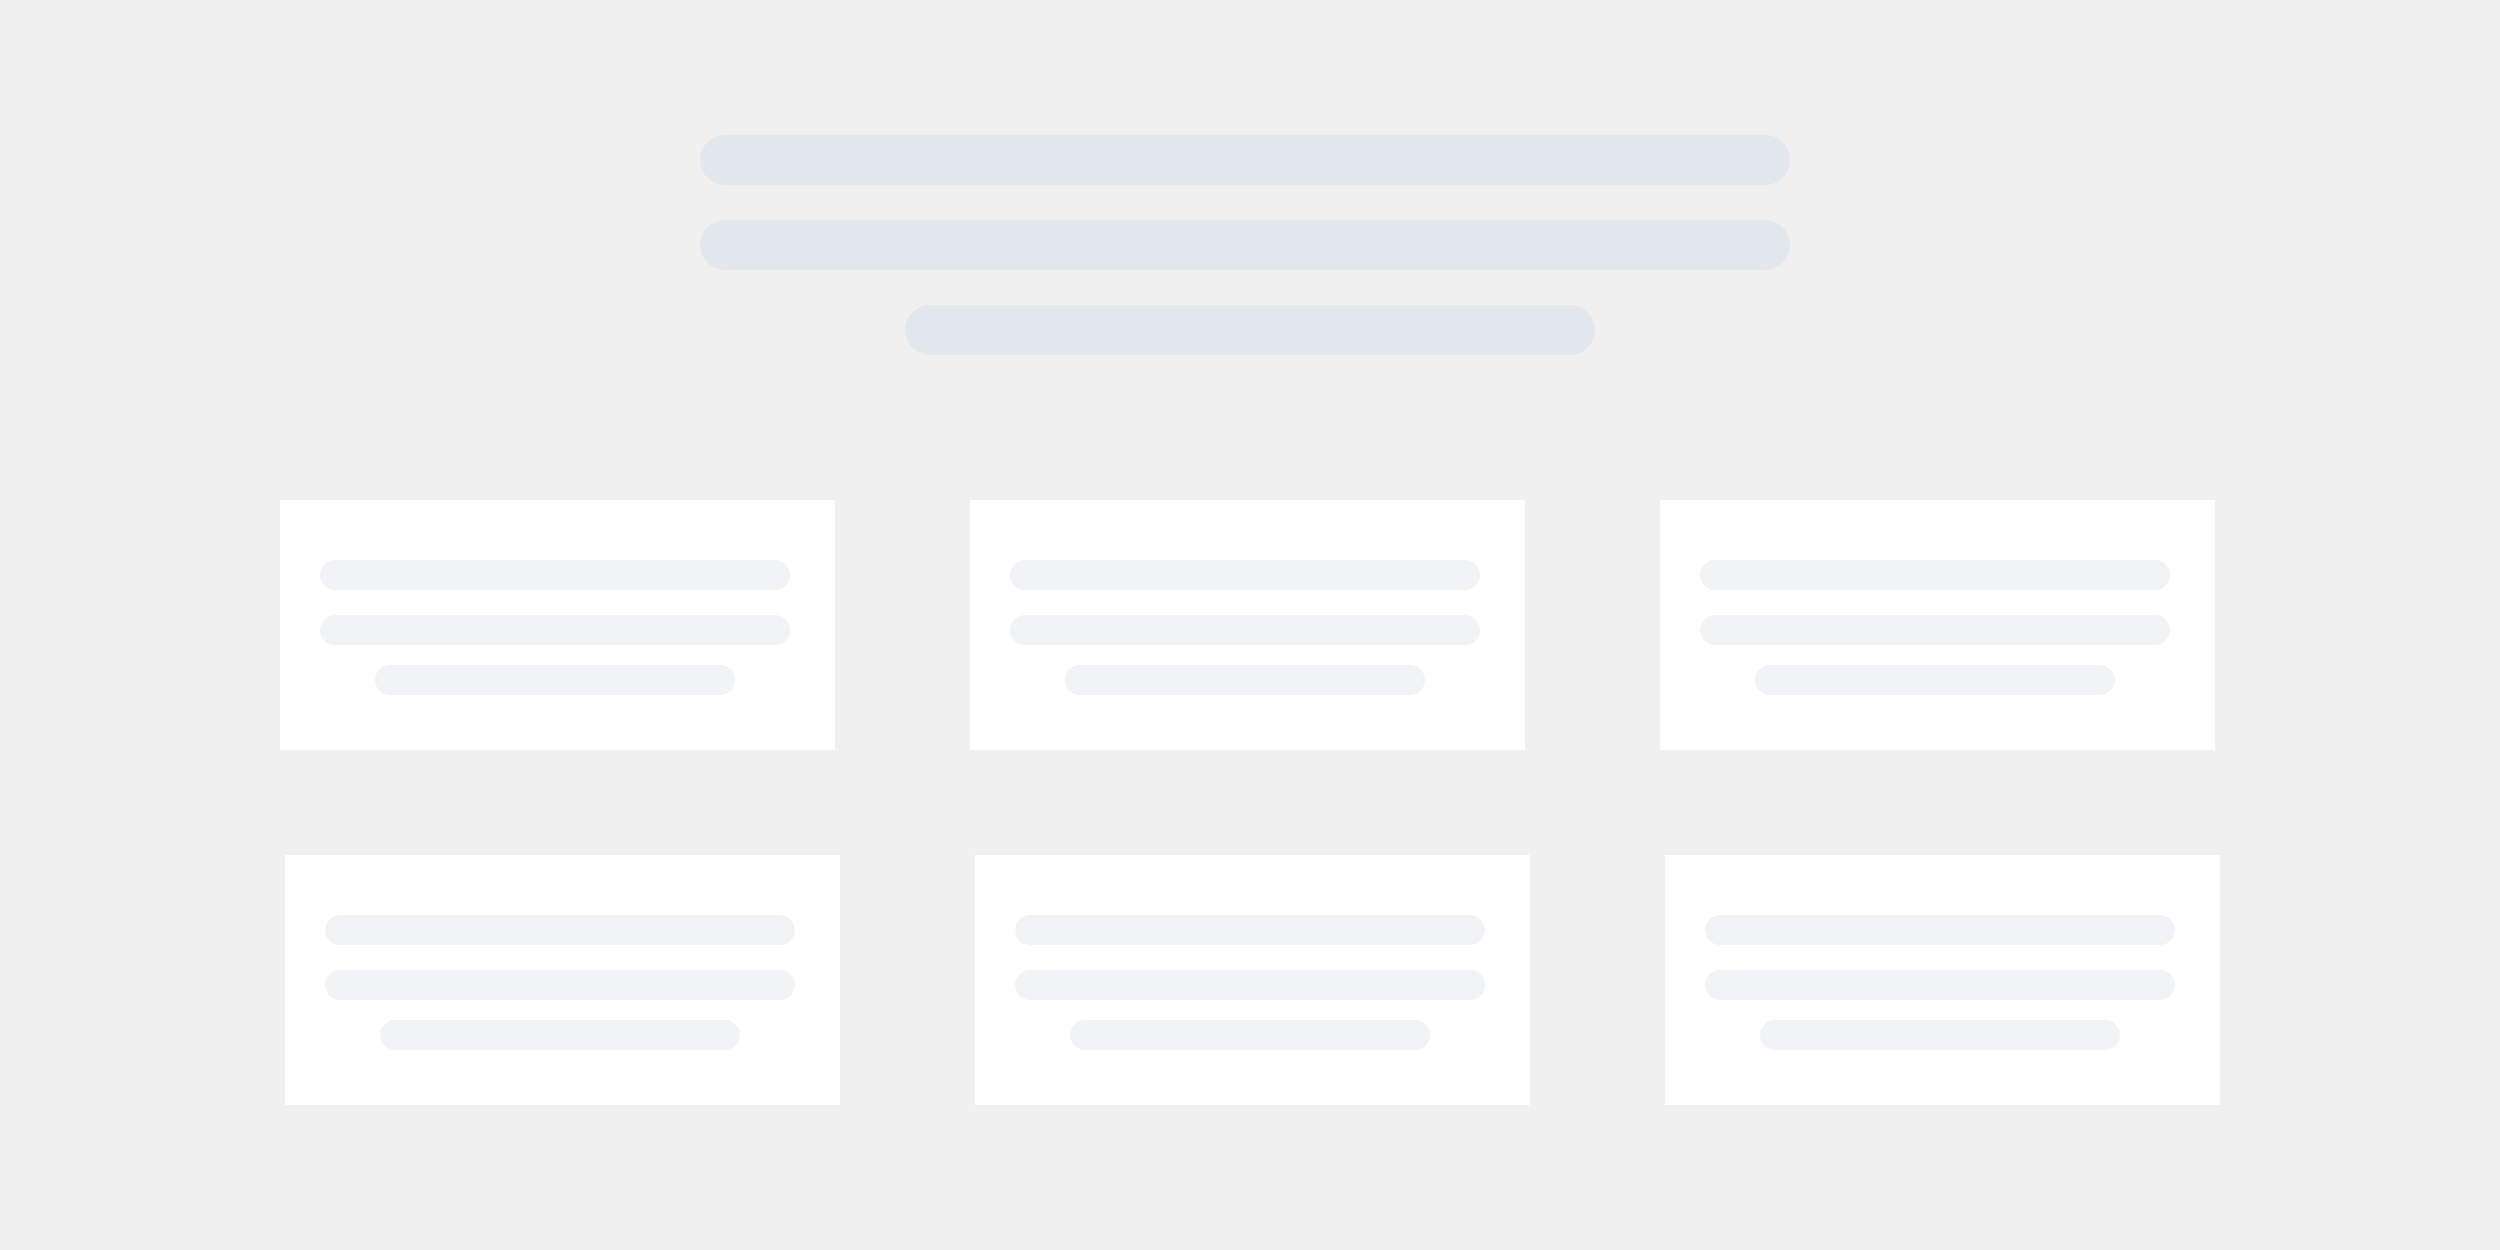
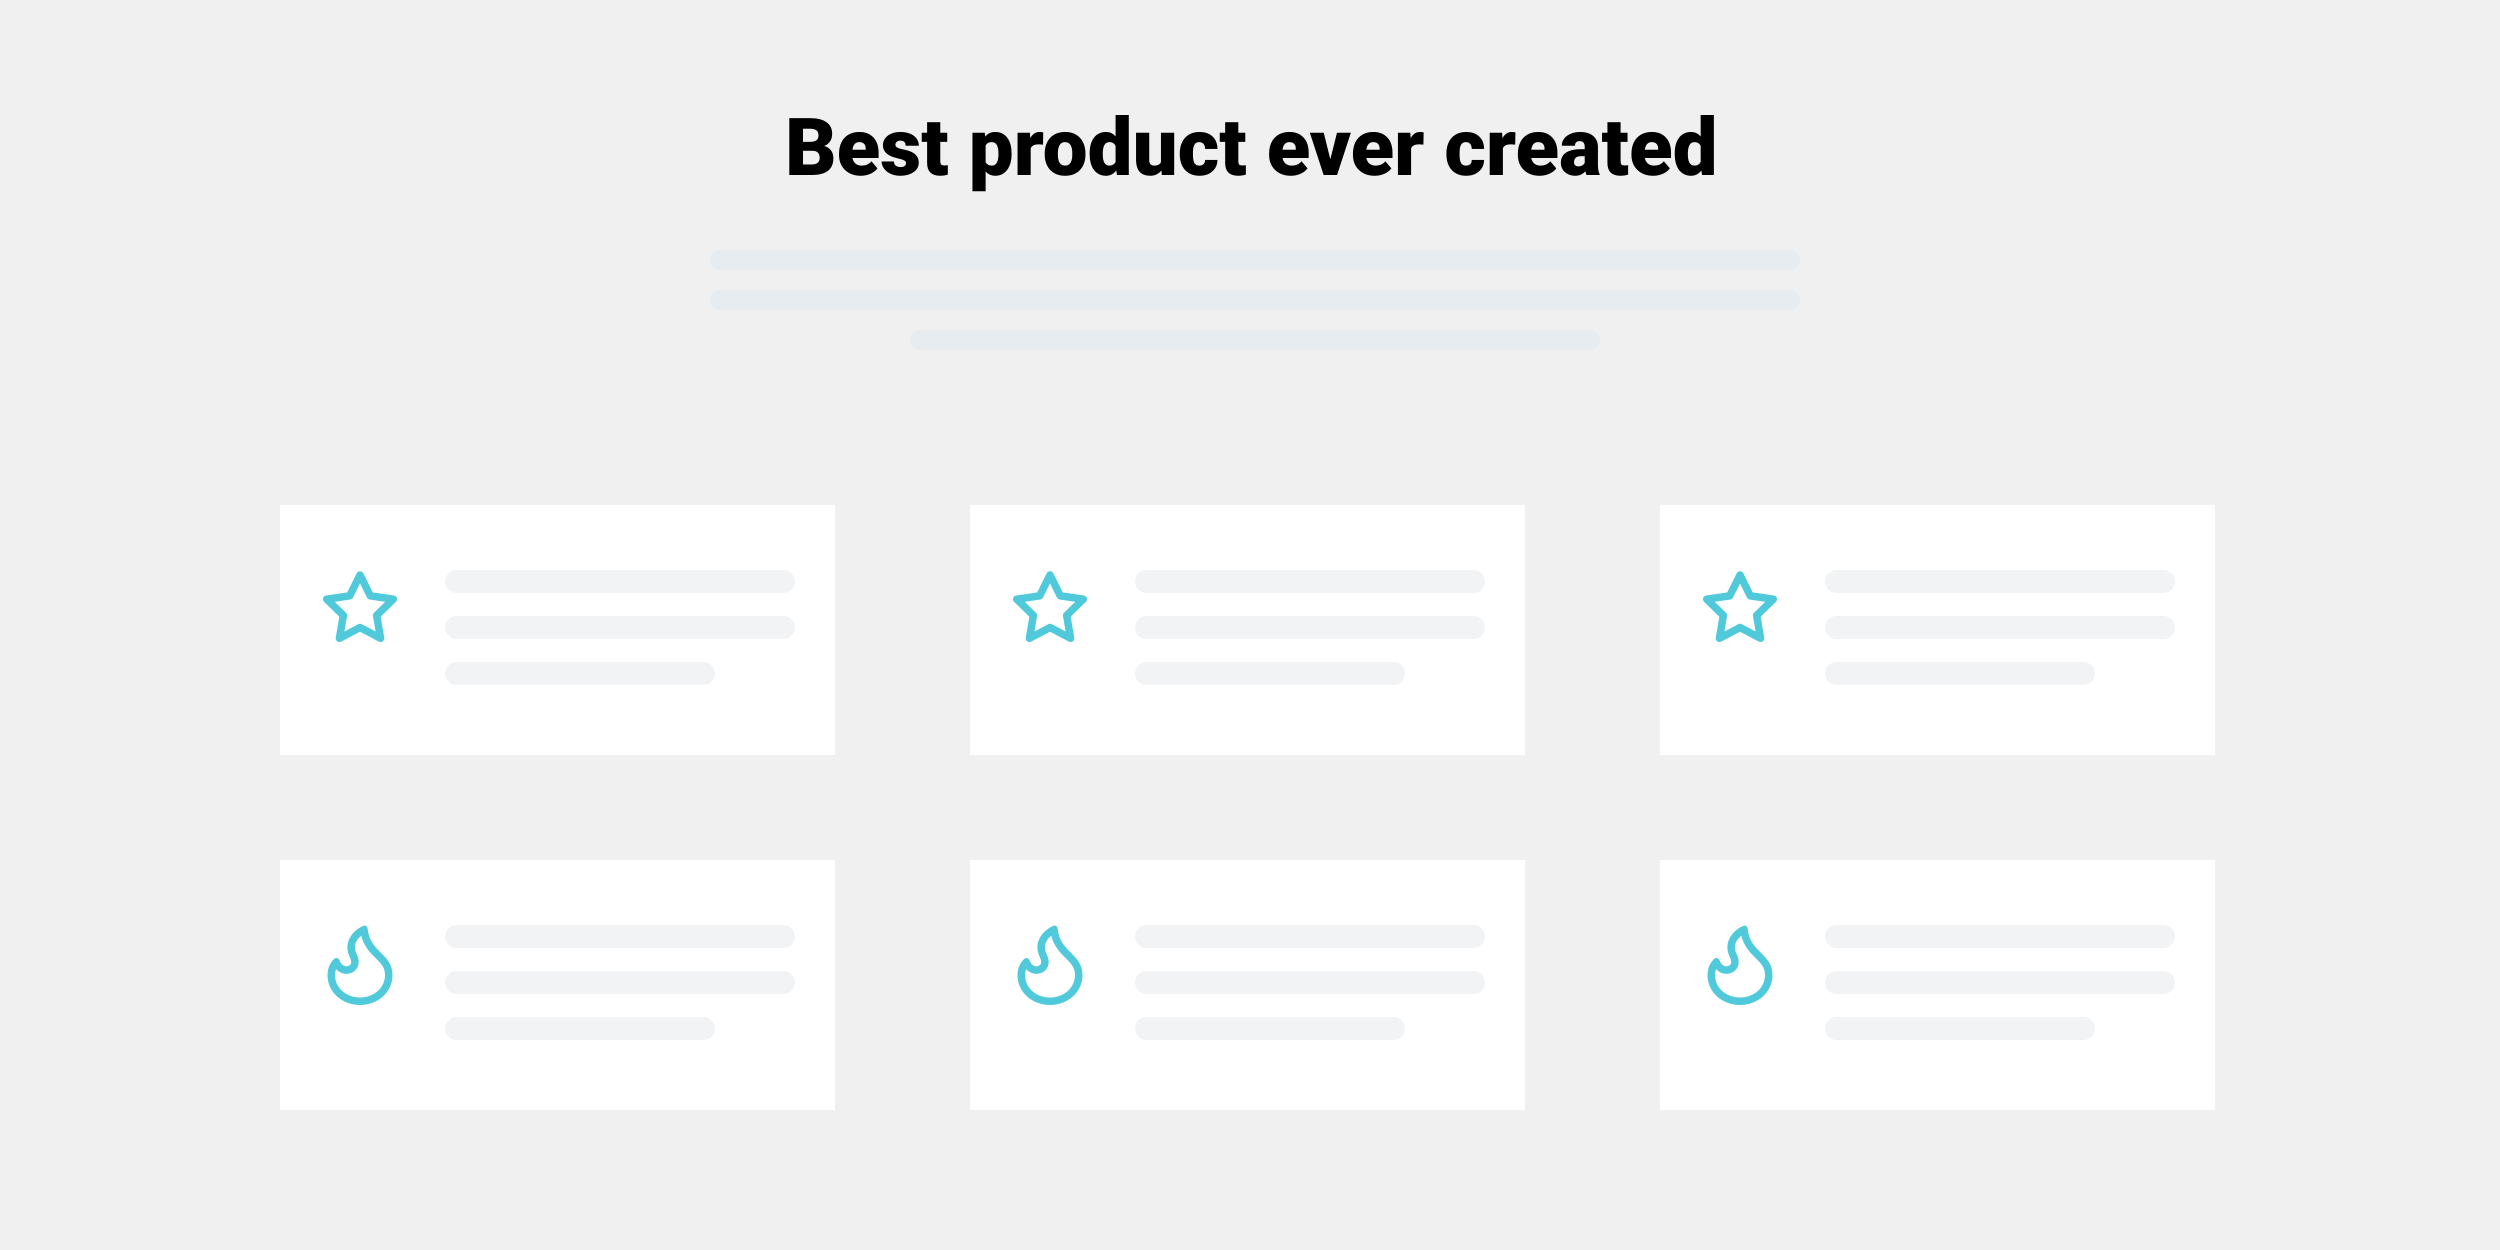
<svg xmlns="http://www.w3.org/2000/svg" fill="none" viewBox="0 0 500 250">
-   <path fill="#fff" d="M56 100h111v50H56z" />
-   <rect width="94" height="6" x="64" y="112" fill="#F1F3F5" rx="3" />
-   <rect width="94" height="6" x="64" y="123" fill="#F1F3F5" rx="3" />
-   <rect width="72" height="6" x="75" y="133" fill="#F1F3F5" rx="3" />
-   <rect width="218" height="10" x="140" y="27" fill="#E2E8EE" rx="5" />
-   <rect width="218" height="10" x="140" y="44" fill="#E2E8EE" rx="5" />
-   <rect width="138" height="10" x="181" y="61" fill="#E2E8EE" rx="5" />
-   <path fill="#fff" d="M57 171h111v50H57z" />
-   <rect width="94" height="6" x="65" y="183" fill="#F1F3F5" rx="3" />
-   <rect width="94" height="6" x="65" y="194" fill="#F1F3F5" rx="3" />
-   <rect width="72" height="6" x="76" y="204" fill="#F1F3F5" rx="3" />
-   <path fill="#fff" d="M194 100h111v50H194z" />
-   <rect width="94" height="6" x="202" y="112" fill="#F1F3F5" rx="3" />
-   <rect width="94" height="6" x="202" y="123" fill="#F1F3F5" rx="3" />
-   <rect width="72" height="6" x="213" y="133" fill="#F1F3F5" rx="3" />
-   <path fill="#fff" d="M195 171h111v50H195z" />
-   <rect width="94" height="6" x="203" y="183" fill="#F1F3F5" rx="3" />
-   <rect width="94" height="6" x="203" y="194" fill="#F1F3F5" rx="3" />
-   <rect width="72" height="6" x="214" y="204" fill="#F1F3F5" rx="3" />
-   <path fill="#fff" d="M332 100h111v50H332z" />
-   <rect width="94" height="6" x="340" y="112" fill="#F1F3F5" rx="3" />
-   <rect width="94" height="6" x="340" y="123" fill="#F1F3F5" rx="3" />
-   <rect width="72" height="6" x="351" y="133" fill="#F1F3F5" rx="3" />
-   <path fill="#fff" d="M333 171h111v50H333z" />
-   <rect width="94" height="6" x="341" y="183" fill="#F1F3F5" rx="3" />
-   <rect width="94" height="6" x="341" y="194" fill="#F1F3F5" rx="3" />
-   <rect width="72" height="6" x="352" y="204" fill="#F1F3F5" rx="3" />
+   <path fill="#fff" d="M56 101h111v50H56z" />
+   <rect width="70" height="4.6" x="89" y="114" fill="#F1F3F5" rx="2.3" />
+   <rect width="70" height="4.6" x="89" y="123.2" fill="#F1F3F5" rx="2.3" />
+   <rect width="54" height="4.6" x="89" y="132.4" fill="#F1F3F5" rx="2.3" />
+   <path fill="#50CADB" fill-rule="evenodd" d="M72 114.25a.75.75 0 01.673.418l1.882 3.815 4.21.612a.75.75 0 01.416 1.279l-3.046 2.97.719 4.192a.748.748 0 01-.685.875.752.752 0 01-.403-.084L72 126.347l-3.766 1.98a.75.75 0 01-1.088-.79l.72-4.194-3.048-2.969a.753.753 0 01.04-1.111.744.744 0 01.376-.169l4.21-.611 1.883-3.815a.748.748 0 01.673-.418zm0 2.445l-1.385 2.805a.756.756 0 01-.564.41l-3.097.45 2.24 2.184a.753.753 0 01.216.664l-.528 3.084 2.769-1.456a.745.745 0 01.698 0l2.77 1.456-.53-3.084a.752.752 0 01.216-.664l2.24-2.183-3.096-.45a.755.755 0 01-.564-.41L72 116.694v.001z" clip-rule="evenodd" />
+   <path fill="#fff" d="M194 101h111v50H194z" />
+   <rect width="70" height="4.6" x="227" y="114" fill="#F1F3F5" rx="2.3" />
+   <rect width="70" height="4.6" x="227" y="123.2" fill="#F1F3F5" rx="2.3" />
+   <rect width="54" height="4.6" x="227" y="132.4" fill="#F1F3F5" rx="2.3" />
+   <path fill="#50CADB" fill-rule="evenodd" d="M210 114.25a.75.75 0 01.673.418l1.882 3.815 4.21.612a.754.754 0 01.605.51.746.746 0 01-.189.769l-3.046 2.97.719 4.192a.751.751 0 01-1.088.791l-3.766-1.98-3.766 1.98a.751.751 0 01-1.088-.79l.72-4.194-3.048-2.969a.76.76 0 01-.205-.358.744.744 0 01.621-.922l4.21-.611 1.883-3.815a.748.748 0 01.673-.418zm0 2.445l-1.385 2.805a.759.759 0 01-.231.275.766.766 0 01-.333.135l-3.097.45 2.24 2.184a.76.76 0 01.216.664l-.528 3.084 2.769-1.456a.745.745 0 01.698 0l2.77 1.456-.53-3.084a.741.741 0 01.216-.664l2.24-2.183-3.096-.45a.766.766 0 01-.333-.135.759.759 0 01-.231-.275L210 116.694v.001z" clip-rule="evenodd" />
+   <path fill="#fff" d="M332 101h111v50H332z" />
+   <rect width="70" height="4.6" x="365" y="114" fill="#F1F3F5" rx="2.3" />
+   <rect width="70" height="4.6" x="365" y="123.2" fill="#F1F3F5" rx="2.3" />
+   <rect width="54" height="4.6" x="365" y="132.4" fill="#F1F3F5" rx="2.3" />
+   <path fill="#50CADB" fill-rule="evenodd" d="M348 114.25a.75.75 0 01.673.418l1.882 3.815 4.21.612a.754.754 0 01.605.51.746.746 0 01-.189.769l-3.046 2.97.719 4.192a.751.751 0 01-1.088.791l-3.766-1.98-3.766 1.98a.751.751 0 01-1.088-.79l.72-4.194-3.048-2.969a.75.75 0 01.416-1.28l4.21-.611 1.883-3.815a.748.748 0 01.673-.418zm0 2.445l-1.385 2.805a.759.759 0 01-.231.275.766.766 0 01-.333.135l-3.097.45 2.24 2.184a.76.76 0 01.216.664l-.528 3.084 2.769-1.456a.745.745 0 01.698 0l2.77 1.456-.53-3.084a.741.741 0 01.216-.664l2.24-2.183-3.096-.45a.766.766 0 01-.333-.135.759.759 0 01-.231-.275L348 116.694v.001z" clip-rule="evenodd" />
+   <rect width="218" height="4" x="142" y="50" fill="#E7ECF1" rx="2" />
+   <rect width="218" height="4" x="142" y="58" fill="#E7ECF1" rx="2" />
+   <rect width="138" height="4" x="182" y="66" fill="#E7ECF1" rx="2" />
+   <path fill="#000" d="M157.859 35V23.625h4.086c1.464 0 2.576.268 3.336.805.766.536 1.149 1.315 1.149 2.336 0 .588-.136 1.09-.407 1.507-.27.417-.669.724-1.195.922.594.157 1.05.448 1.367.875.318.427.477.948.477 1.563 0 1.114-.354 1.953-1.063 2.515-.703.558-1.747.842-3.132.852h-4.618zm2.743-4.836v2.727h1.796c.495 0 .875-.112 1.141-.336.266-.23.399-.55.399-.961 0-.948-.472-1.425-1.415-1.43h-1.921zm0-1.797h1.429c.599-.005 1.026-.114 1.281-.328.256-.213.383-.529.383-.945 0-.48-.138-.823-.414-1.032-.276-.213-.721-.32-1.336-.32h-1.343v2.625zM172.156 35.156c-1.297 0-2.346-.385-3.148-1.156-.802-.776-1.203-1.784-1.203-3.023v-.22c0-.864.159-1.627.476-2.288a3.515 3.515 0 011.407-1.532c.614-.364 1.343-.546 2.187-.546 1.187 0 2.125.37 2.813 1.109.687.734 1.031 1.76 1.031 3.078v1.024h-5.235c.094.473.3.846.618 1.117.317.27.729.406 1.234.406.833 0 1.484-.292 1.953-.875l1.203 1.422c-.328.453-.794.815-1.398 1.086a4.727 4.727 0 01-1.938.398zm-.297-6.734c-.77 0-1.229.51-1.375 1.531h2.657v-.203c.01-.422-.097-.747-.321-.977-.224-.234-.544-.351-.961-.351zM181.211 32.625c0-.224-.117-.404-.352-.54-.234-.134-.679-.275-1.336-.42-.656-.147-1.197-.337-1.625-.571-.427-.24-.752-.529-.976-.867a2.061 2.061 0 01-.336-1.165c0-.776.32-1.414.961-1.914.641-.505 1.479-.757 2.515-.757 1.115 0 2.011.252 2.688.757.677.506 1.016 1.17 1.016 1.993h-2.641c0-.677-.357-1.016-1.07-1.016-.276 0-.508.078-.696.234a.704.704 0 00-.281.57c0 .235.115.425.344.571.229.146.594.266 1.094.36.505.093.948.205 1.328.335 1.271.438 1.906 1.222 1.906 2.352 0 .77-.344 1.398-1.031 1.883-.683.484-1.568.726-2.657.726-.723 0-1.369-.13-1.937-.39-.568-.26-1.01-.615-1.328-1.063-.318-.448-.477-.92-.477-1.414h2.461c.011.39.141.677.391.86.25.176.57.265.961.265.359 0 .627-.073.805-.219a.696.696 0 00.273-.57zM188.055 24.445v2.102h1.39v1.828h-1.39v3.867c0 .318.057.54.172.664.114.125.341.188.679.188.261 0 .479-.016.656-.047v1.883a4.851 4.851 0 01-1.484.226c-.906 0-1.575-.213-2.008-.64-.432-.427-.648-1.076-.648-1.946v-4.195h-1.078v-1.828h1.078v-2.102h2.633zM202.32 30.836c0 1.312-.297 2.362-.89 3.148-.589.782-1.386 1.172-2.391 1.172-.776 0-1.414-.284-1.914-.851v3.945h-2.633V26.547h2.461l.078.781c.505-.625 1.17-.937 1.992-.937 1.042 0 1.852.385 2.43 1.156.578.765.867 1.82.867 3.164v.125zm-2.632-.164c0-1.5-.438-2.25-1.313-2.25-.625 0-1.042.224-1.25.672v3.328c.229.469.651.703 1.266.703.838 0 1.27-.724 1.297-2.172v-.281zM208.602 28.93l-.868-.063c-.828 0-1.359.26-1.593.781V35h-2.633v-8.453h2.469l.085 1.086c.443-.828 1.06-1.242 1.852-1.242.281 0 .526.03.734.093l-.046 2.446zM208.938 30.695c0-.843.164-1.593.492-2.25a3.512 3.512 0 011.414-1.523c.614-.354 1.336-.531 2.164-.531 1.265 0 2.263.393 2.992 1.18.729.78 1.094 1.846 1.094 3.195v.093c0 1.318-.367 2.365-1.102 3.141-.729.77-1.719 1.156-2.969 1.156-1.203 0-2.169-.36-2.898-1.078-.729-.724-1.122-1.703-1.18-2.937l-.007-.446zm2.632.164c0 .782.123 1.355.368 1.72.244.364.606.546 1.085.546.938 0 1.417-.721 1.438-2.164v-.266c0-1.515-.484-2.273-1.453-2.273-.88 0-1.357.654-1.43 1.96l-.008.477zM217.922 30.71c0-1.338.289-2.392.867-3.163.578-.771 1.385-1.156 2.422-1.156.755 0 1.391.297 1.906.89V23h2.641v12h-2.367l-.133-.906c-.542.708-1.229 1.062-2.063 1.062-1.005 0-1.802-.385-2.39-1.156-.589-.77-.883-1.867-.883-3.29zm2.633.165c0 1.5.437 2.25 1.312 2.25.584 0 1-.245 1.25-.734v-3.22c-.239-.5-.651-.75-1.234-.75-.813 0-1.253.657-1.321 1.97l-.007.484zM232.289 34.086c-.557.714-1.31 1.07-2.258 1.07-.927 0-1.63-.268-2.109-.804-.474-.542-.711-1.318-.711-2.329v-5.476h2.633v5.492c0 .724.351 1.086 1.054 1.086.605 0 1.034-.216 1.29-.648v-5.93h2.648V35h-2.469l-.078-.914zM239.859 33.125c.37 0 .657-.099.86-.297.203-.203.302-.484.297-.844h2.468c0 .927-.333 1.688-1 2.282-.661.593-1.515.89-2.562.89-1.229 0-2.198-.385-2.906-1.156-.709-.77-1.063-1.839-1.063-3.203v-.11c0-.854.156-1.606.469-2.257a3.436 3.436 0 011.367-1.508c.594-.354 1.297-.531 2.109-.531 1.099 0 1.972.304 2.618.914.645.61.968 1.435.968 2.476h-2.468c0-.437-.107-.773-.321-1.008-.213-.234-.5-.351-.859-.351-.682 0-1.081.435-1.195 1.305a9.088 9.088 0 00-.055 1.14c0 .85.102 1.438.305 1.766.203.328.526.492.968.492zM247.664 24.445v2.102h1.391v1.828h-1.391v3.867c0 .318.057.54.172.664.115.125.341.188.68.188.26 0 .479-.016.656-.047v1.883a4.86 4.86 0 01-1.484.226c-.907 0-1.576-.213-2.008-.64-.433-.427-.649-1.076-.649-1.946v-4.195h-1.078v-1.828h1.078v-2.102h2.633zM258.172 35.156c-1.297 0-2.346-.385-3.149-1.156-.802-.776-1.203-1.784-1.203-3.023v-.22c0-.864.159-1.627.477-2.288a3.52 3.52 0 011.406-1.532c.615-.364 1.344-.546 2.188-.546 1.187 0 2.125.37 2.812 1.109.688.734 1.031 1.76 1.031 3.078v1.024H256.5c.094.473.299.846.617 1.117.318.27.729.406 1.235.406.833 0 1.484-.292 1.953-.875l1.203 1.422c-.328.453-.794.815-1.399 1.086a4.722 4.722 0 01-1.937.398zm-.297-6.734c-.771 0-1.229.51-1.375 1.531h2.656v-.203c.011-.422-.096-.747-.32-.977-.224-.234-.544-.351-.961-.351zM266.062 31.867l1.336-5.32h2.774L267.414 35h-2.687l-2.758-8.453h2.781l1.312 5.32zM274.938 35.156c-1.297 0-2.347-.385-3.149-1.156-.802-.776-1.203-1.784-1.203-3.023v-.22c0-.864.159-1.627.476-2.288a3.515 3.515 0 011.407-1.532c.614-.364 1.343-.546 2.187-.546 1.188 0 2.125.37 2.813 1.109.687.734 1.031 1.76 1.031 3.078v1.024h-5.234c.093.473.299.846.617 1.117.318.27.729.406 1.234.406.834 0 1.485-.292 1.953-.875l1.203 1.422c-.328.453-.794.815-1.398 1.086a4.725 4.725 0 01-1.937.398zm-.297-6.734c-.771 0-1.23.51-1.375 1.531h2.656v-.203c.01-.422-.096-.747-.32-.977-.224-.234-.545-.351-.961-.351zM284.68 28.93l-.868-.063c-.828 0-1.359.26-1.593.781V35h-2.633v-8.453h2.469l.086 1.086c.442-.828 1.06-1.242 1.851-1.242.281 0 .526.03.735.093l-.047 2.446zM293.188 33.125c.369 0 .656-.099.859-.297.203-.203.302-.484.297-.844h2.468c0 .927-.333 1.688-1 2.282-.661.593-1.515.89-2.562.89-1.229 0-2.198-.385-2.906-1.156-.709-.77-1.063-1.839-1.063-3.203v-.11c0-.854.157-1.606.469-2.257a3.436 3.436 0 011.367-1.508c.594-.354 1.297-.531 2.11-.531 1.099 0 1.971.304 2.617.914.646.61.968 1.435.968 2.476h-2.468c0-.437-.107-.773-.321-1.008-.213-.234-.5-.351-.859-.351-.682 0-1.081.435-1.195 1.305a9.088 9.088 0 00-.055 1.14c0 .85.102 1.438.305 1.766.203.328.526.492.969.492zM303.039 28.93l-.867-.063c-.828 0-1.36.26-1.594.781V35h-2.633v-8.453h2.469l.086 1.086c.443-.828 1.06-1.242 1.852-1.242.281 0 .526.03.734.093l-.047 2.446zM307.922 35.156c-1.297 0-2.346-.385-3.149-1.156-.802-.776-1.203-1.784-1.203-3.023v-.22c0-.864.159-1.627.477-2.288a3.52 3.52 0 011.406-1.532c.615-.364 1.344-.546 2.188-.546 1.187 0 2.125.37 2.812 1.109.688.734 1.031 1.76 1.031 3.078v1.024h-5.234c.094.473.299.846.617 1.117.318.27.729.406 1.235.406.833 0 1.484-.292 1.953-.875l1.203 1.422c-.328.453-.794.815-1.399 1.086a4.722 4.722 0 01-1.937.398zm-.297-6.734c-.771 0-1.229.51-1.375 1.531h2.656v-.203c.011-.422-.096-.747-.32-.977-.224-.234-.544-.351-.961-.351zM317.312 35c-.093-.172-.177-.425-.25-.758-.484.61-1.161.914-2.031.914-.797 0-1.474-.24-2.031-.718-.557-.485-.836-1.092-.836-1.82 0-.918.339-1.61 1.016-2.079.677-.469 1.661-.703 2.953-.703h.812v-.445c0-.776-.336-1.164-1.007-1.164-.626 0-.938.307-.938.921h-2.633c0-.817.347-1.481 1.039-1.992.698-.51 1.586-.765 2.664-.765s1.93.263 2.555.789c.625.526.945 1.247.961 2.164v3.742c.01.776.13 1.37.359 1.781V35h-2.633zm-1.648-1.719c.328 0 .599-.07.813-.21.218-.141.375-.3.468-.477v-1.352h-.765c-.917 0-1.375.412-1.375 1.235 0 .24.08.434.242.586a.885.885 0 00.617.218zM324.117 24.445v2.102h1.391v1.828h-1.391v3.867c0 .318.057.54.172.664.115.125.341.188.68.188.26 0 .479-.016.656-.047v1.883a4.86 4.86 0 01-1.484.226c-.907 0-1.576-.213-2.008-.64-.432-.427-.649-1.076-.649-1.946v-4.195h-1.078v-1.828h1.078v-2.102h2.633zM330.641 35.156c-1.297 0-2.347-.385-3.149-1.156-.802-.776-1.203-1.784-1.203-3.023v-.22c0-.864.159-1.627.477-2.288a3.513 3.513 0 011.406-1.532c.614-.364 1.344-.546 2.187-.546 1.188 0 2.125.37 2.813 1.109.687.734 1.031 1.76 1.031 3.078v1.024h-5.234c.093.473.299.846.617 1.117.318.27.729.406 1.234.406.834 0 1.485-.292 1.953-.875l1.204 1.422c-.329.453-.795.815-1.399 1.086a4.725 4.725 0 01-1.937.398zm-.297-6.734c-.771 0-1.229.51-1.375 1.531h2.656v-.203c.01-.422-.096-.747-.32-.977-.224-.234-.545-.351-.961-.351zM334.938 30.71c0-1.338.289-2.392.867-3.163.578-.771 1.385-1.156 2.422-1.156.755 0 1.39.297 1.906.89V23h2.64v12h-2.367l-.133-.906c-.541.708-1.229 1.062-2.062 1.062-1.005 0-1.802-.385-2.391-1.156-.588-.77-.882-1.867-.882-3.29zm2.632.165c0 1.5.438 2.25 1.313 2.25.583 0 1-.245 1.25-.734v-3.22c-.24-.5-.651-.75-1.235-.75-.812 0-1.252.657-1.32 1.97l-.008.484z" />
+   <path fill="#fff" d="M56 172h111v50H56z" />
+   <rect width="70" height="4.6" x="89" y="185" fill="#F1F3F5" rx="2.3" />
+   <rect width="70" height="4.6" x="89" y="194.2" fill="#F1F3F5" rx="2.3" />
+   <rect width="54" height="4.6" x="89" y="203.4" fill="#F1F3F5" rx="2.3" />
+   <g clip-path="url(#a)">
+     <path fill="#50CADB" fill-rule="evenodd" d="M71.998 199.5c2.832 0 5-1.98 5-4.5 0-1.463-.68-2.19-1.879-3.383l-.036-.037c-1.013-1.008-2.3-2.29-2.834-4.434-.322.256-.63.579-.864.953-.432.696-.621 1.58-.046 2.73.473.947.67 2.284-.278 3.232-.61.61-1.545.84-2.403.633a2.791 2.791 0 01-1.436-.874A3.208 3.208 0 0067 195c0 2.53 2.164 4.5 4.998 4.5zm1.535-13.747c-.037-.413-.373-.744-.763-.607-1.735.604-4.43 3.041-2.773 6.354.344.689.285 1.218.003 1.5-.419.419-1.54.487-2.04-.832-.173-.454-.659-.762-1.035-.454-.889.726-1.425 1.988-1.425 3.286 0 3.512 2.998 6 6.498 6s6.5-2.5 6.5-6c0-2.137-1.128-3.26-2.312-4.438-1.19-1.184-2.436-2.425-2.653-4.81v.001z" clip-rule="evenodd" />
+   </g>
+   <path fill="#fff" d="M194 172h111v50H194z" />
+   <rect width="70" height="4.6" x="227" y="185" fill="#F1F3F5" rx="2.3" />
+   <rect width="70" height="4.6" x="227" y="194.2" fill="#F1F3F5" rx="2.3" />
+   <rect width="54" height="4.6" x="227" y="203.4" fill="#F1F3F5" rx="2.3" />
+   <g clip-path="url(#b)">
+     <path fill="#50CADB" fill-rule="evenodd" d="M209.998 199.5c2.832 0 5-1.98 5-4.5 0-1.463-.68-2.19-1.879-3.383l-.036-.037c-1.013-1.008-2.3-2.29-2.834-4.434-.322.256-.63.579-.864.953-.432.696-.621 1.58-.046 2.73.473.947.67 2.284-.278 3.232-.61.61-1.545.84-2.403.633a2.79 2.79 0 01-1.436-.874A3.198 3.198 0 00205 195c0 2.53 2.164 4.5 4.998 4.5zm1.535-13.747c-.037-.413-.373-.744-.763-.607-1.735.604-4.43 3.041-2.773 6.354.344.689.285 1.218.003 1.5-.419.419-1.54.487-2.04-.832-.173-.454-.659-.762-1.035-.454-.889.726-1.425 1.988-1.425 3.286 0 3.512 2.998 6 6.498 6s6.5-2.5 6.5-6c0-2.137-1.128-3.26-2.312-4.438-1.19-1.184-2.436-2.425-2.653-4.81v.001z" clip-rule="evenodd" />
+   </g>
+   <path fill="#fff" d="M332 172h111v50H332z" />
+   <rect width="70" height="4.6" x="365" y="185" fill="#F1F3F5" rx="2.3" />
+   <rect width="70" height="4.6" x="365" y="194.2" fill="#F1F3F5" rx="2.3" />
+   <rect width="54" height="4.6" x="365" y="203.4" fill="#F1F3F5" rx="2.3" />
+   <g clip-path="url(#c)">
+     <path fill="#50CADB" fill-rule="evenodd" d="M347.998 199.5c2.832 0 5-1.98 5-4.5 0-1.463-.68-2.19-1.879-3.383l-.036-.037c-1.013-1.008-2.3-2.29-2.834-4.434-.322.256-.63.579-.864.953-.432.696-.621 1.58-.046 2.73.473.947.67 2.284-.278 3.232-.61.61-1.545.84-2.403.633a2.79 2.79 0 01-1.436-.874A3.198 3.198 0 00343 195c0 2.53 2.164 4.5 4.998 4.5zm1.535-13.747c-.037-.413-.373-.744-.763-.607-1.735.604-4.43 3.041-2.773 6.354.344.689.285 1.218.003 1.5-.419.419-1.54.487-2.04-.832-.173-.454-.659-.762-1.035-.454-.889.726-1.425 1.988-1.425 3.286 0 3.512 2.998 6 6.498 6s6.5-2.5 6.5-6c0-2.137-1.128-3.26-2.312-4.438-1.19-1.184-2.436-2.425-2.653-4.81v.001z" clip-rule="evenodd" />
+   </g>
+   <defs>
+     <clipPath id="a">
+       <path fill="#fff" d="M0 0h16v16H0z" transform="translate(64 185)" />
+     </clipPath>
+     <clipPath id="b">
+       <path fill="#fff" d="M0 0h16v16H0z" transform="translate(202 185)" />
+     </clipPath>
+     <clipPath id="c">
+       <path fill="#fff" d="M0 0h16v16H0z" transform="translate(340 185)" />
+     </clipPath>
+   </defs>
</svg>
